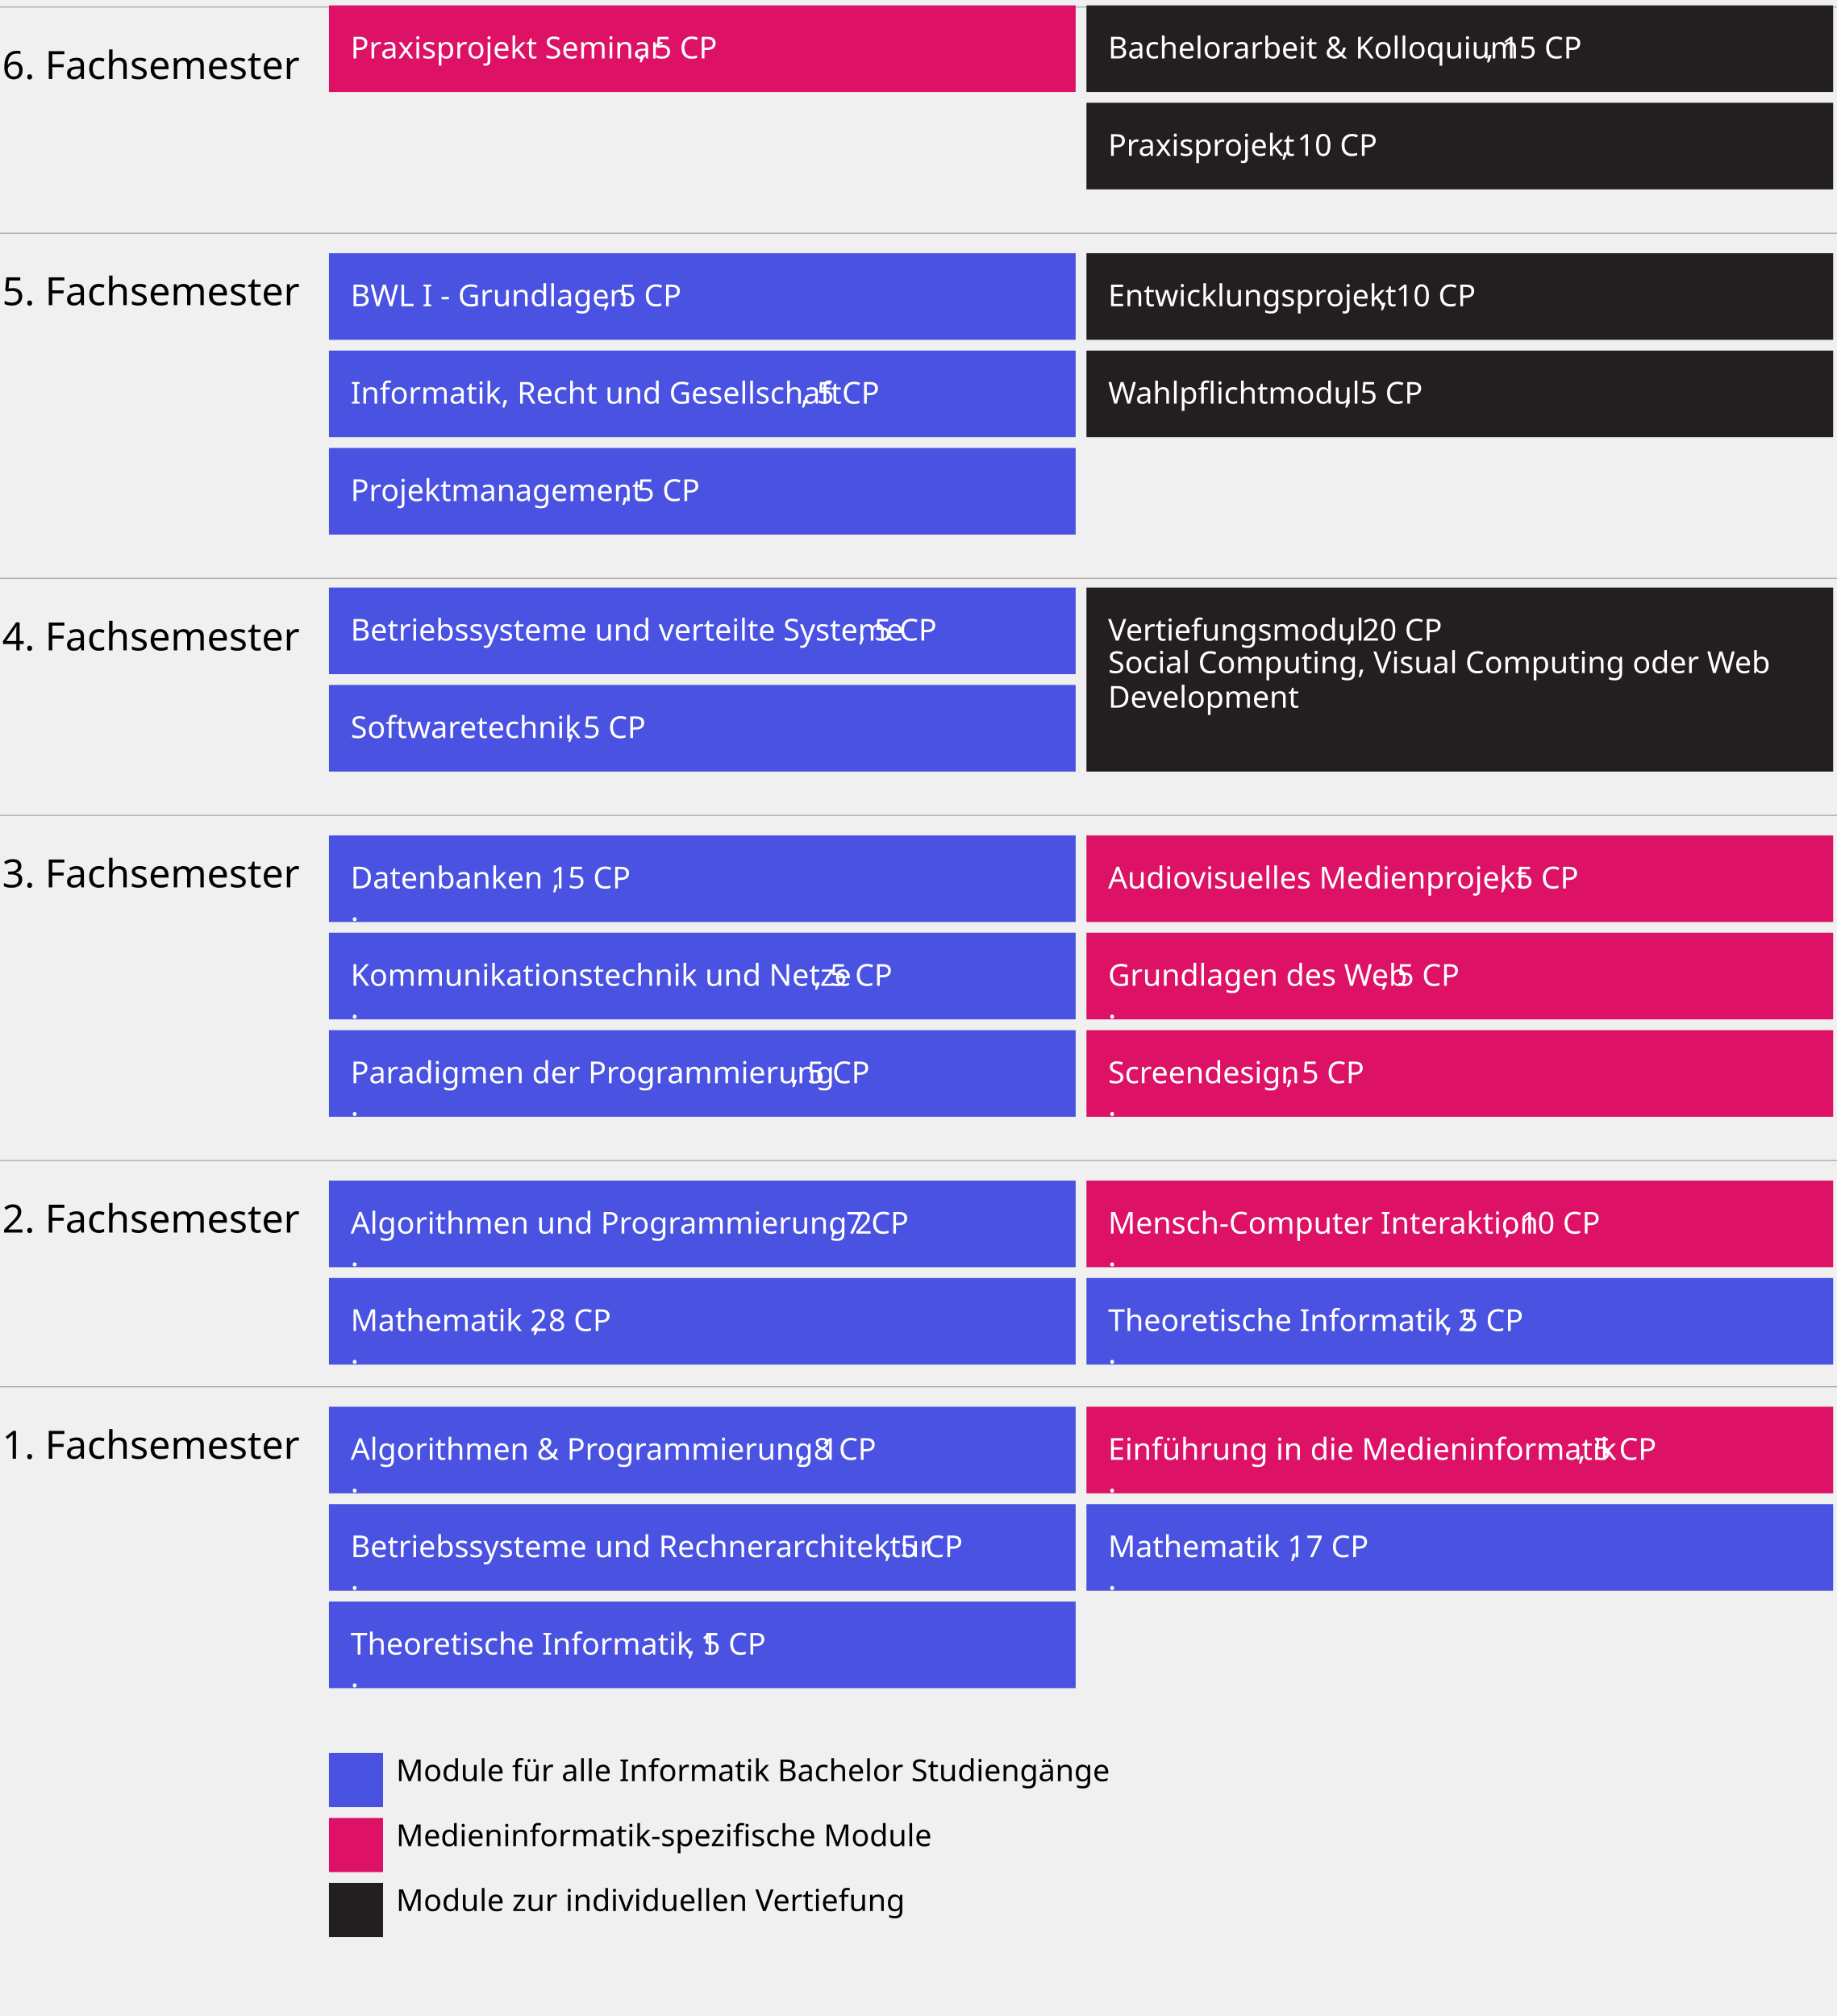
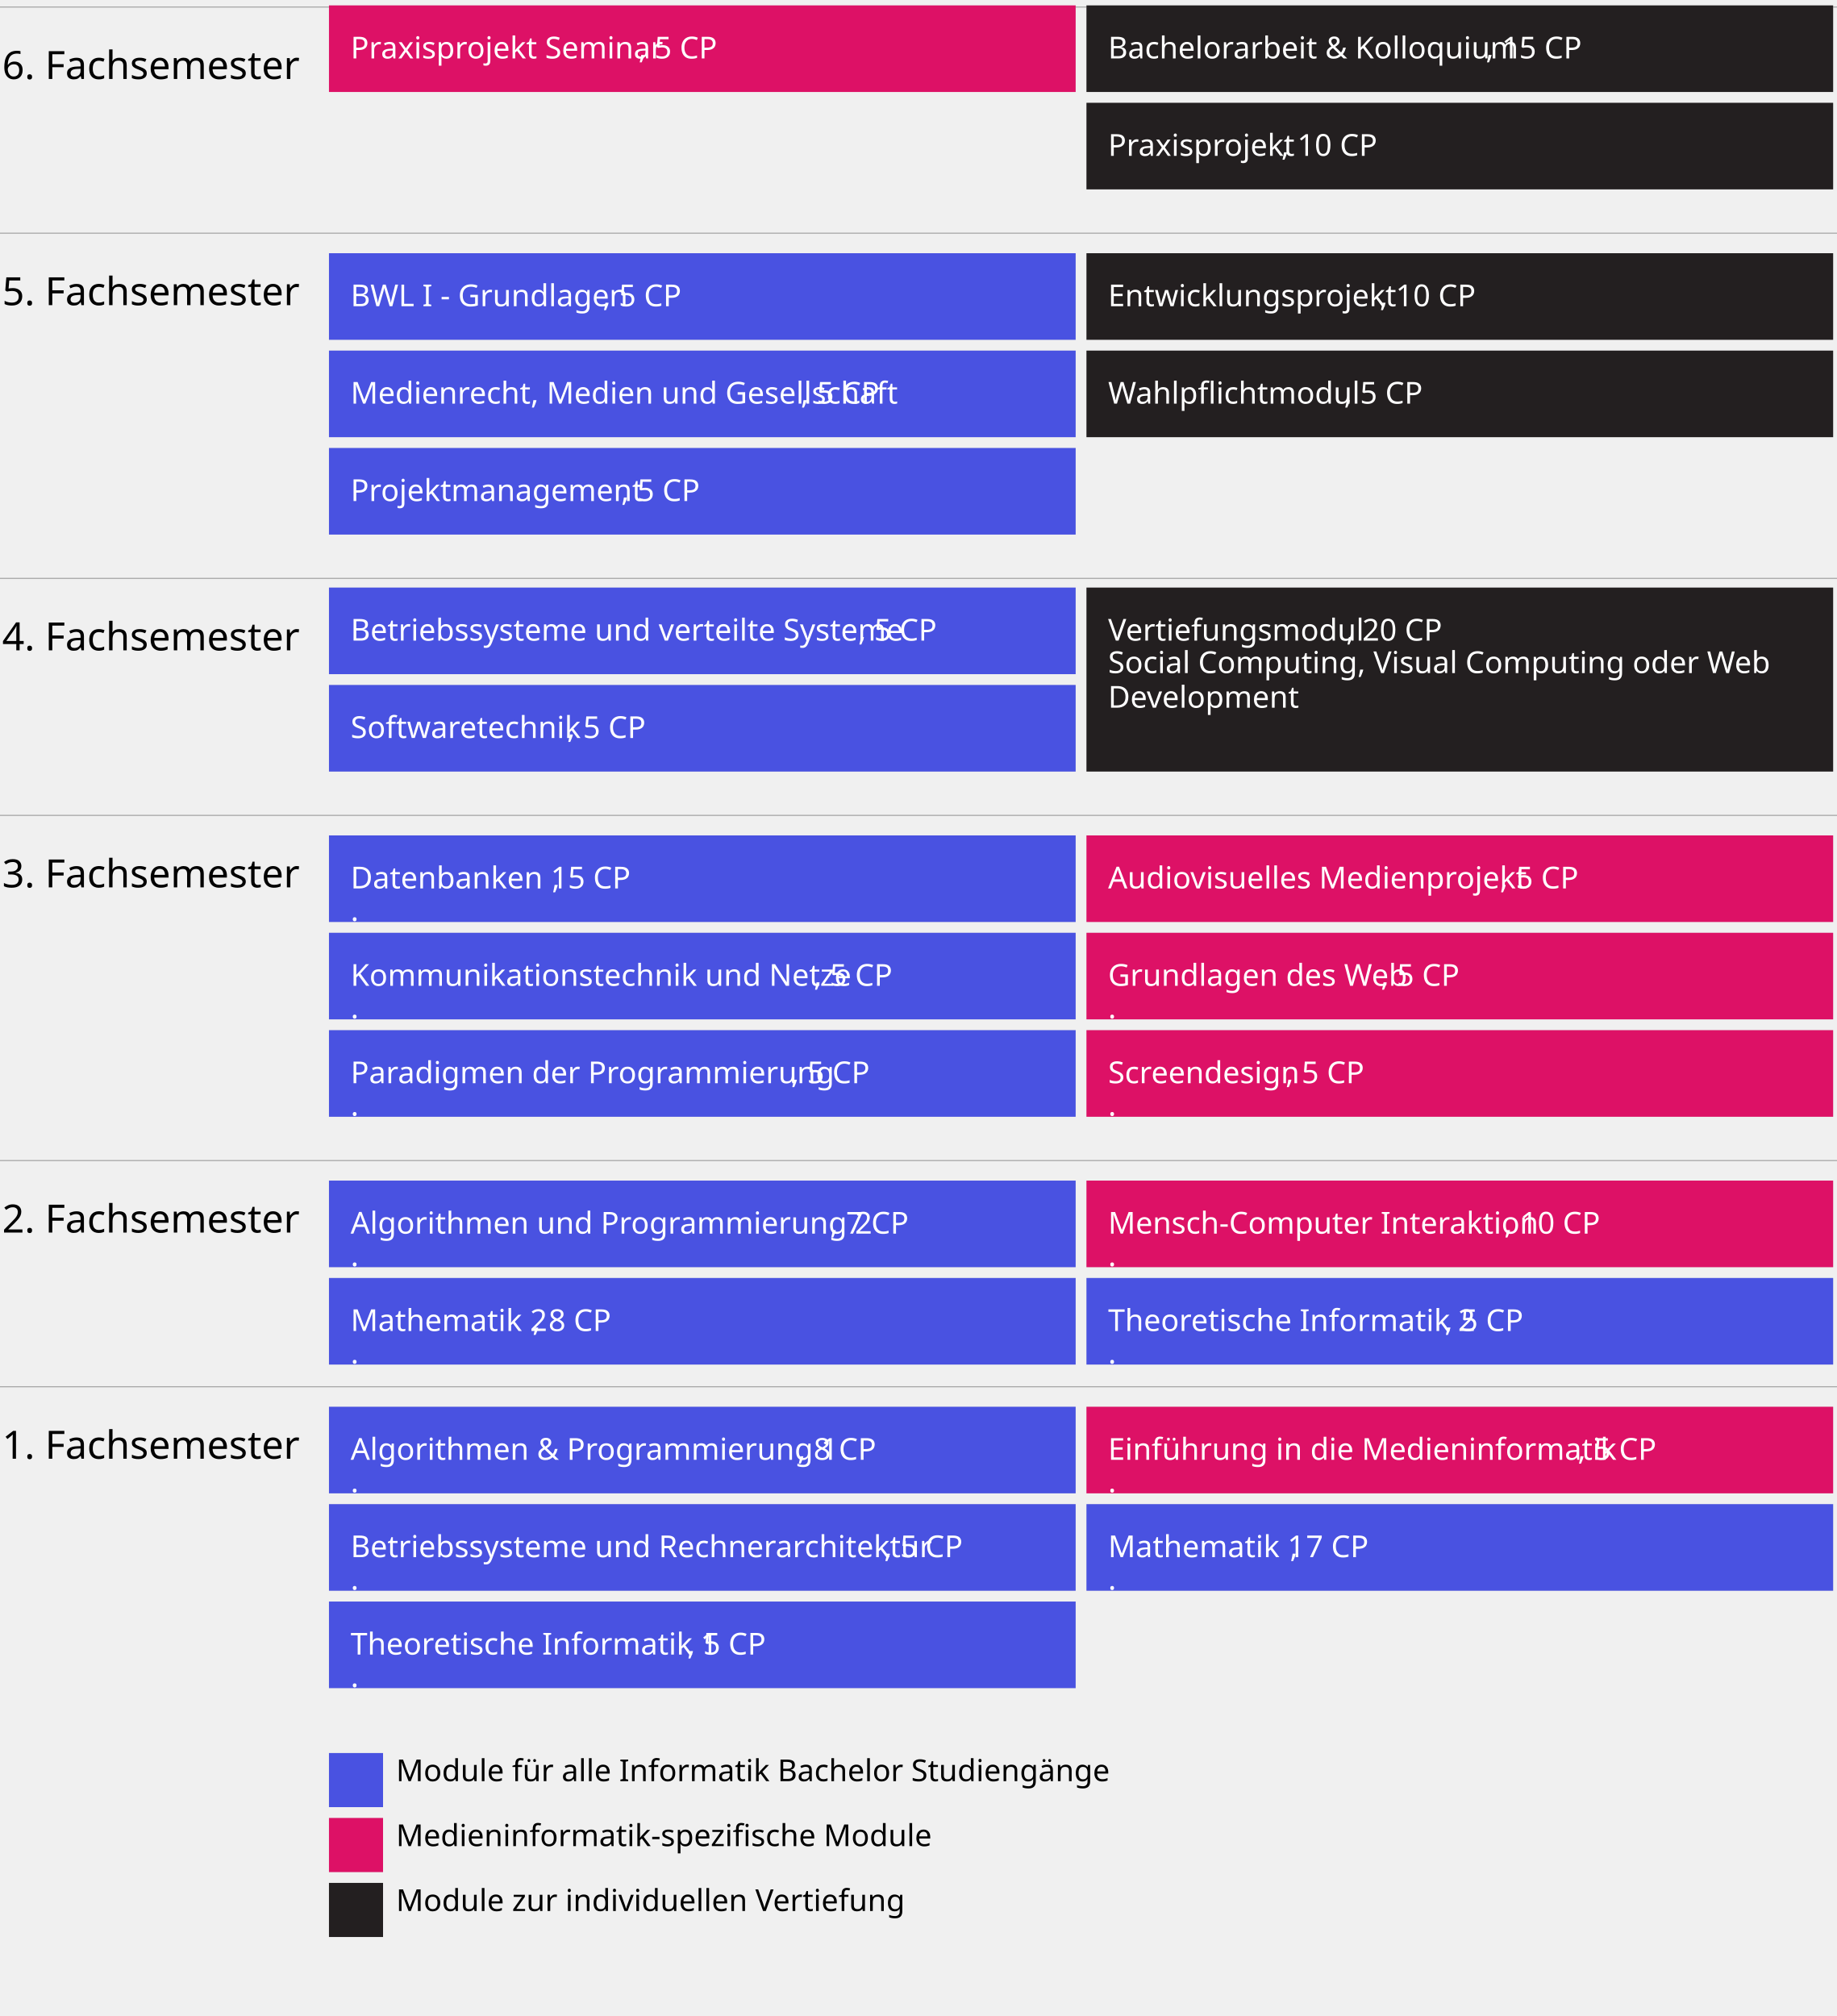
<svg xmlns="http://www.w3.org/2000/svg" xmlns:xlink="http://www.w3.org/1999/xlink" width="1697px" height="1863px" viewBox="0 0 1697 1863" version="1.1">
  <defs>
    <rect id="path-1" x="0" y="0" width="690" height="80" />
    <rect id="path-3" x="0" y="0" width="690" height="80" />
    <rect id="path-5" x="0" y="0" width="690" height="80" />
    <rect id="path-7" x="0" y="0" width="690" height="80" />
    <rect id="path-9" x="0" y="0" width="690" height="80" />
    <rect id="path-11" x="0" y="0" width="690" height="80" />
    <rect id="path-13" x="0" y="0" width="690" height="80" />
    <rect id="path-15" x="0" y="0" width="690" height="80" />
    <rect id="path-17" x="0" y="0" width="690" height="80" />
    <rect id="path-19" x="0" y="0" width="690" height="80" />
    <rect id="path-21" x="0" y="0" width="690" height="80" />
    <rect id="path-23" x="0" y="0" width="690" height="80" />
    <rect id="path-25" x="0" y="0" width="690" height="80" />
    <rect id="path-27" x="0" y="0" width="690" height="80" />
    <rect id="path-29" x="0" y="0" width="690" height="80" />
    <rect id="path-31" x="0" y="0" width="690" height="80" />
    <rect id="path-33" x="0" y="0" width="690" height="80" />
    <rect id="path-35" x="0" y="0" width="690" height="170" />
    <rect id="path-37" x="0" y="0" width="690" height="80" />
    <rect id="path-39" x="0" y="0" width="690" height="80" />
    <rect id="path-41" x="0" y="0" width="690" height="80" />
    <rect id="path-43" x="0" y="0" width="690" height="80" />
    <rect id="path-45" x="0" y="0" width="690" height="80" />
    <rect id="path-47" x="0" y="0" width="690" height="80" />
    <rect id="path-49" x="0" y="0" width="690" height="80" />
    <rect id="path-51" x="0" y="0" width="690" height="80" />
    <polygon id="path-53" points="0 0 50 0 50 50 0 50" />
    <polygon id="path-55" points="0 0 50 0 50 50 0 50" />
    <polygon id="path-57" points="0 0 50 0 50 50 0 50" />
  </defs>
  <g id="studienverlaufsplan-mi-bachelor" stroke="none" stroke-width="1" fill="none" fill-rule="evenodd">
    <g id="Semester" transform="translate(0, 5)">
      <path d="M1824.5,1.5 L0.5,1.5" id="Line" stroke-opacity="0.3" stroke="#000000" stroke-width="1" stroke-linecap="square" />
      <text id="4.-Fachsemester" font-family="MyriadPro-Regular, Myriad Pro" font-size="36" font-weight="normal" fill="#000000">
        <tspan x="2" y="68">6. Fachsemester</tspan>
      </text>
      <text id="Erklärung" font-family="MyriadPro-Regular, Myriad Pro" font-size="24" font-weight="normal" />
    </g>
    <g id="Semester" transform="translate(0, 214)">
      <path d="M1824.5,1.5 L0.5,1.5" id="Line" stroke-opacity="0.3" stroke="#000000" stroke-width="1" stroke-linecap="square" />
      <text id="4.-Fachsemester" font-family="MyriadPro-Regular, Myriad Pro" font-size="36" font-weight="normal" fill="#000000">
        <tspan x="2" y="68">5. Fachsemester</tspan>
      </text>
      <text id="Erklärung" font-family="MyriadPro-Regular, Myriad Pro" font-size="24" font-weight="normal" />
    </g>
    <g id="Semester" transform="translate(0, 533)">
      <path d="M1824.5,1.5 L0.5,1.5" id="Line" stroke-opacity="0.3" stroke="#000000" stroke-width="1" stroke-linecap="square" />
      <text id="4.-Fachsemester" font-family="MyriadPro-Regular, Myriad Pro" font-size="36" font-weight="normal" fill="#000000">
        <tspan x="2" y="68">4. Fachsemester</tspan>
      </text>
      <text id="Erklärung" font-family="MyriadPro-Regular, Myriad Pro" font-size="24" font-weight="normal" />
    </g>
    <g id="Semester" transform="translate(0, 752)">
      <path d="M1824.5,1.5 L0.5,1.5" id="Line" stroke-opacity="0.3" stroke="#000000" stroke-width="1" stroke-linecap="square" />
      <text id="4.-Fachsemester" font-family="MyriadPro-Regular, Myriad Pro" font-size="36" font-weight="normal" fill="#000000">
        <tspan x="2" y="68">3. Fachsemester</tspan>
      </text>
      <text id="Erklärung" font-family="MyriadPro-Regular, Myriad Pro" font-size="24" font-weight="normal" />
    </g>
    <g id="Semester" transform="translate(0, 1071)">
      <path d="M1824.5,1.5 L0.5,1.5" id="Line" stroke-opacity="0.3" stroke="#000000" stroke-width="1" stroke-linecap="square" />
      <text id="4.-Fachsemester" font-family="MyriadPro-Regular, Myriad Pro" font-size="36" font-weight="normal" fill="#000000">
        <tspan x="2" y="68">2. Fachsemester</tspan>
      </text>
      <text id="Erklärung" font-family="MyriadPro-Regular, Myriad Pro" font-size="24" font-weight="normal" />
    </g>
    <g id="Semester" transform="translate(0, 1280)">
      <path d="M1824.5,1.5 L0.5,1.5" id="Line" stroke-opacity="0.3" stroke="#000000" stroke-width="1" stroke-linecap="square" />
      <text id="4.-Fachsemester" font-family="MyriadPro-Regular, Myriad Pro" font-size="36" font-weight="normal" fill="#000000">
        <tspan x="2" y="68">1. Fachsemester</tspan>
      </text>
      <text id="Erklärung" font-family="MyriadPro-Regular, Myriad Pro" font-size="24" font-weight="normal" />
    </g>
    <g id="block/medium" transform="translate(304, 1300)">
      <g id="farben/blau" stroke-width="1" fill-rule="evenodd">
        <mask id="mask-2" fill="white">
          <use xlink:href="#path-1" />
        </mask>
        <use id="Mask" fill="#D8D8D8" xlink:href="#path-1" />
        <g mask="url(#mask-2)" fill="#4952E1" id="Rectangle">
          <g transform="translate(-10, -16)">
            <rect x="0" y="0" width="710" height="112" />
          </g>
        </g>
      </g>
      <g id="Stacked-Group" stroke-width="1" fill-rule="evenodd" transform="translate(20, 28)" fill="#FFFFFF" font-size="28">
        <text id="Master-Thesis" font-family="MyriadPro-Semibold, Myriad Pro" font-weight="500">
          <tspan x="0" y="21">Algorithmen &amp; Programmierung 1</tspan>
        </text>
        <text id="3CP" font-family="MyriadPro-Light, Myriad Pro" font-weight="300">
          <tspan x="413" y="21">, 8 CP</tspan>
        </text>
      </g>
      <text id="." font-family="MyriadPro-Light, Myriad Pro" font-size="28" font-weight="300" line-spacing="32" fill="#FFFFFF">
        <tspan x="20" y="79">.</tspan>
      </text>
    </g>
    <g id="block/medium" transform="translate(304, 1390)">
      <g id="farben/blau" stroke-width="1" fill-rule="evenodd">
        <mask id="mask-4" fill="white">
          <use xlink:href="#path-3" />
        </mask>
        <use id="Mask" fill="#D8D8D8" xlink:href="#path-3" />
        <g mask="url(#mask-4)" fill="#4952E1" id="Rectangle">
          <g transform="translate(-10, -16)">
            <rect x="0" y="0" width="710" height="112" />
          </g>
        </g>
      </g>
      <g id="Stacked-Group" stroke-width="1" fill-rule="evenodd" transform="translate(20, 28)" fill="#FFFFFF" font-size="28">
        <text id="Master-Thesis" font-family="MyriadPro-Semibold, Myriad Pro" font-weight="500">
          <tspan x="0" y="21">Betriebssysteme und Rechnerarchitektur</tspan>
        </text>
        <text id="3CP" font-family="MyriadPro-Light, Myriad Pro" font-weight="300">
          <tspan x="493" y="21">, 5 CP</tspan>
        </text>
      </g>
      <text id="." font-family="MyriadPro-Light, Myriad Pro" font-size="28" font-weight="300" line-spacing="32" fill="#FFFFFF">
        <tspan x="20" y="79">.</tspan>
      </text>
    </g>
    <g id="block/medium" transform="translate(1004, 1390)">
      <g id="farben/blau" stroke-width="1" fill-rule="evenodd">
        <mask id="mask-6" fill="white">
          <use xlink:href="#path-5" />
        </mask>
        <use id="Mask" fill="#D8D8D8" xlink:href="#path-5" />
        <g mask="url(#mask-6)" fill="#4952E1" id="Rectangle">
          <g transform="translate(-10, -16)">
            <rect x="0" y="0" width="710" height="112" />
          </g>
        </g>
      </g>
      <g id="Stacked-Group" stroke-width="1" fill-rule="evenodd" transform="translate(20, 28)" fill="#FFFFFF" font-size="28">
        <text id="Master-Thesis" font-family="MyriadPro-Semibold, Myriad Pro" font-weight="500">
          <tspan x="0" y="21">Mathematik 1</tspan>
        </text>
        <text id="3CP" font-family="MyriadPro-Light, Myriad Pro" font-weight="300">
          <tspan x="168" y="21">, 7 CP</tspan>
        </text>
      </g>
      <text id="." font-family="MyriadPro-Light, Myriad Pro" font-size="28" font-weight="300" line-spacing="32" fill="#FFFFFF">
        <tspan x="20" y="79">.</tspan>
      </text>
    </g>
    <g id="block/medium" transform="translate(1004, 1300)">
      <g id="farben/blau" stroke-width="1" fill-rule="evenodd">
        <mask id="mask-8" fill="white">
          <use xlink:href="#path-7" />
        </mask>
        <use id="Mask" fill="#D8D8D8" xlink:href="#path-7" />
        <g id="farben/pink" mask="url(#mask-8)" fill="#DD1166">
          <g transform="translate(-10, -16)" id="Rectangle-Copy">
            <rect x="0" y="0" width="710" height="112" />
          </g>
        </g>
      </g>
      <g id="Stacked-Group" stroke-width="1" fill-rule="evenodd" transform="translate(20, 28)" fill="#FFFFFF" font-size="28">
        <text id="Master-Thesis" font-family="MyriadPro-Semibold, Myriad Pro" font-weight="500">
          <tspan x="0" y="21">Einführung in die Medieninformatik</tspan>
        </text>
        <text id="3CP" font-family="MyriadPro-Light, Myriad Pro" font-weight="300">
          <tspan x="434" y="21">, 5 CP</tspan>
        </text>
      </g>
      <text id="." font-family="MyriadPro-Light, Myriad Pro" font-size="28" font-weight="300" line-spacing="32" fill="#FFFFFF">
        <tspan x="20" y="79">.</tspan>
      </text>
    </g>
    <g id="block/medium" transform="translate(1004, 1091)">
      <g id="farben/blau" stroke-width="1" fill-rule="evenodd">
        <mask id="mask-10" fill="white">
          <use xlink:href="#path-9" />
        </mask>
        <use id="Mask" fill="#D8D8D8" xlink:href="#path-9" />
        <g id="farben/pink" mask="url(#mask-10)" fill="#DD1166">
          <g transform="translate(-10, -16)" id="Rectangle-Copy">
            <rect x="0" y="0" width="710" height="112" />
          </g>
        </g>
      </g>
      <g id="Stacked-Group" stroke-width="1" fill-rule="evenodd" transform="translate(20, 28)" fill="#FFFFFF" font-size="28">
        <text id="Master-Thesis" font-family="MyriadPro-Semibold, Myriad Pro" font-weight="500">
          <tspan x="0" y="21">Mensch-Computer Interaktion</tspan>
        </text>
        <text id="3CP" font-family="MyriadPro-Light, Myriad Pro" font-weight="300">
          <tspan x="366" y="21">, 10 CP</tspan>
        </text>
      </g>
      <text id="." font-family="MyriadPro-Light, Myriad Pro" font-size="28" font-weight="300" line-spacing="32" fill="#FFFFFF">
        <tspan x="20" y="79">.</tspan>
      </text>
    </g>
    <g id="block/medium" transform="translate(304, 1091)">
      <g id="farben/blau" stroke-width="1" fill-rule="evenodd">
        <mask id="mask-12" fill="white">
          <use xlink:href="#path-11" />
        </mask>
        <use id="Mask" fill="#D8D8D8" xlink:href="#path-11" />
        <g mask="url(#mask-12)" fill="#4952E1" id="Rectangle">
          <g transform="translate(-10, -16)">
            <rect x="0" y="0" width="710" height="112" />
          </g>
        </g>
      </g>
      <g id="Stacked-Group" stroke-width="1" fill-rule="evenodd" transform="translate(20, 28)" fill="#FFFFFF" font-size="28">
        <text id="Master-Thesis" font-family="MyriadPro-Semibold, Myriad Pro" font-weight="500">
          <tspan x="0" y="21">Algorithmen und Programmierung 2</tspan>
        </text>
        <text id="3CP" font-family="MyriadPro-Light, Myriad Pro" font-weight="300">
          <tspan x="443" y="21">, 7 CP</tspan>
        </text>
      </g>
      <text id="." font-family="MyriadPro-Light, Myriad Pro" font-size="28" font-weight="300" line-spacing="32" fill="#FFFFFF">
        <tspan x="20" y="79">.</tspan>
      </text>
    </g>
    <g id="block/medium" transform="translate(1004, 772)">
      <g id="farben/blau" stroke-width="1" fill-rule="evenodd">
        <mask id="mask-14" fill="white">
          <use xlink:href="#path-13" />
        </mask>
        <use id="Mask" fill="#D8D8D8" xlink:href="#path-13" />
        <g id="farben/pink" mask="url(#mask-14)" fill="#DD1166">
          <g transform="translate(-10, -16)" id="Rectangle-Copy">
            <rect x="0" y="0" width="710" height="112" />
          </g>
        </g>
      </g>
      <g id="Stacked-Group" stroke-width="1" fill-rule="evenodd" transform="translate(20, 28)" fill="#FFFFFF" font-size="28">
        <text id="Master-Thesis" font-family="MyriadPro-Semibold, Myriad Pro" font-weight="500">
          <tspan x="0" y="21">Audiovisuelles Medienprojekt</tspan>
        </text>
        <text id="3CP" font-family="MyriadPro-Light, Myriad Pro" font-weight="300">
          <tspan x="362" y="21">, 5 CP</tspan>
        </text>
      </g>
      <text id="." font-family="MyriadPro-Light, Myriad Pro" font-size="28" font-weight="300" line-spacing="32" />
    </g>
    <g id="block/medium" transform="translate(304, 772)">
      <g id="farben/blau" stroke-width="1" fill-rule="evenodd">
        <mask id="mask-16" fill="white">
          <use xlink:href="#path-15" />
        </mask>
        <use id="Mask" fill="#D8D8D8" xlink:href="#path-15" />
        <g mask="url(#mask-16)" fill="#4952E1" id="Rectangle">
          <g transform="translate(-10, -16)">
            <rect x="0" y="0" width="710" height="112" />
          </g>
        </g>
      </g>
      <g id="Stacked-Group" stroke-width="1" fill-rule="evenodd" transform="translate(20, 28)" fill="#FFFFFF" font-size="28">
        <text id="Master-Thesis" font-family="MyriadPro-Semibold, Myriad Pro" font-weight="500">
          <tspan x="0" y="21">Datenbanken 1</tspan>
        </text>
        <text id="3CP" font-family="MyriadPro-Light, Myriad Pro" font-weight="300">
          <tspan x="186" y="21">, 5 CP</tspan>
        </text>
      </g>
      <text id="." font-family="MyriadPro-Light, Myriad Pro" font-size="28" font-weight="300" line-spacing="32" fill="#FFFFFF">
        <tspan x="20" y="79">.</tspan>
      </text>
    </g>
    <g id="block/medium" transform="translate(304, 543)">
      <g id="farben/blau" stroke-width="1" fill-rule="evenodd">
        <mask id="mask-18" fill="white">
          <use xlink:href="#path-17" />
        </mask>
        <use id="Mask" fill="#D8D8D8" xlink:href="#path-17" />
        <g mask="url(#mask-18)" fill="#4952E1" id="Rectangle">
          <g transform="translate(-10, -16)">
            <rect x="0" y="0" width="710" height="112" />
          </g>
        </g>
      </g>
      <g id="Stacked-Group" stroke-width="1" fill-rule="evenodd" transform="translate(20, 28)" fill="#FFFFFF" font-size="28">
        <text id="Master-Thesis" font-family="MyriadPro-Semibold, Myriad Pro" font-weight="500">
          <tspan x="0" y="21">Betriebssysteme und verteilte Systeme</tspan>
        </text>
        <text id="3CP" font-family="MyriadPro-Light, Myriad Pro" font-weight="300">
          <tspan x="469" y="21">, 5 CP</tspan>
        </text>
      </g>
      <text id="." font-family="MyriadPro-Light, Myriad Pro" font-size="28" font-weight="300" line-spacing="32" />
    </g>
    <g id="block/medium" transform="translate(304, 234)">
      <g id="farben/blau" stroke-width="1" fill-rule="evenodd">
        <mask id="mask-20" fill="white">
          <use xlink:href="#path-19" />
        </mask>
        <use id="Mask" fill="#D8D8D8" xlink:href="#path-19" />
        <g mask="url(#mask-20)" fill="#4952E1" id="Rectangle">
          <g transform="translate(-10, -16)">
            <rect x="0" y="0" width="710" height="112" />
          </g>
        </g>
      </g>
      <g id="Stacked-Group" stroke-width="1" fill-rule="evenodd" transform="translate(20, 28)" fill="#FFFFFF" font-size="28">
        <text id="Master-Thesis" font-family="MyriadPro-Semibold, Myriad Pro" font-weight="500">
          <tspan x="0" y="21">BWL I - Grundlagen</tspan>
        </text>
        <text id="3CP" font-family="MyriadPro-Light, Myriad Pro" font-weight="300">
          <tspan x="233" y="21">, 5 CP</tspan>
        </text>
      </g>
      <text id="." font-family="MyriadPro-Light, Myriad Pro" font-size="28" font-weight="300" line-spacing="32" />
    </g>
    <g id="block/medium" transform="translate(1004, 5)">
      <g id="farben/blau" stroke-width="1" fill-rule="evenodd">
        <mask id="mask-22" fill="white">
          <use xlink:href="#path-21" />
        </mask>
        <use id="Mask" fill="#D8D8D8" xlink:href="#path-21" />
        <g id="farben/schwarz" mask="url(#mask-22)" fill="#231F20">
          <g transform="translate(-10, -16)" id="Rectangle-Copy-4">
            <rect x="0" y="0" width="710" height="112" />
          </g>
        </g>
      </g>
      <g id="Stacked-Group" stroke-width="1" fill-rule="evenodd" transform="translate(20, 28)" fill="#FFFFFF" font-size="28">
        <text id="Master-Thesis" font-family="MyriadPro-Semibold, Myriad Pro" font-weight="500">
          <tspan x="0" y="21">Bachelorarbeit &amp; Kolloquium</tspan>
        </text>
        <text id="3CP" font-family="MyriadPro-Light, Myriad Pro" font-weight="300">
          <tspan x="349" y="21">, 15 CP</tspan>
        </text>
      </g>
      <text id="." font-family="MyriadPro-Light, Myriad Pro" font-size="28" font-weight="300" line-spacing="32" />
    </g>
    <g id="block/medium" transform="translate(1004, 95)">
      <g id="farben/blau" stroke-width="1" fill-rule="evenodd">
        <mask id="mask-24" fill="white">
          <use xlink:href="#path-23" />
        </mask>
        <use id="Mask" fill="#D8D8D8" xlink:href="#path-23" />
        <g id="farben/schwarz" mask="url(#mask-24)" fill="#231F20">
          <g transform="translate(-10, -16)" id="Rectangle-Copy-4">
            <rect x="0" y="0" width="710" height="112" />
          </g>
        </g>
      </g>
      <g id="Stacked-Group" stroke-width="1" fill-rule="evenodd" transform="translate(20, 28)" fill="#FFFFFF" font-size="28">
        <text id="Master-Thesis" font-family="MyriadPro-Semibold, Myriad Pro" font-weight="500">
          <tspan x="0" y="21">Praxisprojekt</tspan>
        </text>
        <text id="3CP" font-family="MyriadPro-Light, Myriad Pro" font-weight="300">
          <tspan x="160" y="21">, 10 CP</tspan>
        </text>
      </g>
      <text id="." font-family="MyriadPro-Light, Myriad Pro" font-size="28" font-weight="300" line-spacing="32" />
    </g>
    <g id="block/medium" transform="translate(304, 5)">
      <g id="farben/blau" stroke-width="1" fill-rule="evenodd">
        <mask id="mask-26" fill="white">
          <use xlink:href="#path-25" />
        </mask>
        <use id="Mask" fill="#D8D8D8" xlink:href="#path-25" />
        <g id="farben/pink" mask="url(#mask-26)" fill="#DD1166">
          <g transform="translate(-10, -16)" id="Rectangle-Copy">
            <rect x="0" y="0" width="710" height="112" />
          </g>
        </g>
      </g>
      <g id="Stacked-Group" stroke-width="1" fill-rule="evenodd" transform="translate(20, 28)" fill="#FFFFFF" font-size="28">
        <text id="Master-Thesis" font-family="MyriadPro-Semibold, Myriad Pro" font-weight="500">
          <tspan x="0" y="21">Praxisprojekt Seminar</tspan>
        </text>
        <text id="3CP" font-family="MyriadPro-Light, Myriad Pro" font-weight="300">
          <tspan x="266" y="21">, 5 CP</tspan>
        </text>
      </g>
      <text id="." font-family="MyriadPro-Light, Myriad Pro" font-size="28" font-weight="300" line-spacing="32" />
    </g>
    <g id="block/medium" transform="translate(304, 324)">
      <g id="farben/blau" stroke-width="1" fill-rule="evenodd">
        <mask id="mask-28" fill="white">
          <use xlink:href="#path-27" />
        </mask>
        <use id="Mask" fill="#D8D8D8" xlink:href="#path-27" />
        <g mask="url(#mask-28)" fill="#4952E1" id="Rectangle">
          <g transform="translate(-10, -16)">
            <rect x="0" y="0" width="710" height="112" />
          </g>
        </g>
      </g>
      <g id="Stacked-Group" stroke-width="1" fill-rule="evenodd" transform="translate(20, 28)" fill="#FFFFFF" font-size="28">
        <text id="Master-Thesis" font-family="MyriadPro-Semibold, Myriad Pro" font-weight="500">
-           <tspan x="0" y="21">Informatik, Recht und Gesellschaft</tspan>
+           <tspan x="0" y="21">Medienrecht, Medien und Gesellschaft</tspan>
        </text>
        <text id="3CP" font-family="MyriadPro-Light, Myriad Pro" font-weight="300">
          <tspan x="416" y="21">, 5 CP</tspan>
        </text>
      </g>
      <text id="." font-family="MyriadPro-Light, Myriad Pro" font-size="28" font-weight="300" line-spacing="32" />
    </g>
    <g id="block/medium" transform="translate(304, 414)">
      <g id="farben/blau" stroke-width="1" fill-rule="evenodd">
        <mask id="mask-30" fill="white">
          <use xlink:href="#path-29" />
        </mask>
        <use id="Mask" fill="#D8D8D8" xlink:href="#path-29" />
        <g mask="url(#mask-30)" fill="#4952E1" id="Rectangle">
          <g transform="translate(-10, -16)">
            <rect x="0" y="0" width="710" height="112" />
          </g>
        </g>
      </g>
      <g id="Stacked-Group" stroke-width="1" fill-rule="evenodd" transform="translate(20, 28)" fill="#FFFFFF" font-size="28">
        <text id="Master-Thesis" font-family="MyriadPro-Semibold, Myriad Pro" font-weight="500">
          <tspan x="0" y="21">Projektmanagement</tspan>
        </text>
        <text id="3CP" font-family="MyriadPro-Light, Myriad Pro" font-weight="300">
          <tspan x="250" y="21">, 5 CP</tspan>
        </text>
      </g>
      <text id="." font-family="MyriadPro-Light, Myriad Pro" font-size="28" font-weight="300" line-spacing="32" />
    </g>
    <g id="block/medium" transform="translate(1004, 324)">
      <g id="farben/blau" stroke-width="1" fill-rule="evenodd">
        <mask id="mask-32" fill="white">
          <use xlink:href="#path-31" />
        </mask>
        <use id="Mask" fill="#D8D8D8" xlink:href="#path-31" />
        <g id="farben/schwarz" mask="url(#mask-32)" fill="#231F20">
          <g transform="translate(-10, -16)" id="Rectangle-Copy-4">
            <rect x="0" y="0" width="710" height="112" />
          </g>
        </g>
      </g>
      <g id="Stacked-Group" stroke-width="1" fill-rule="evenodd" transform="translate(20, 28)" fill="#FFFFFF" font-size="28">
        <text id="Master-Thesis" font-family="MyriadPro-Semibold, Myriad Pro" font-weight="500">
          <tspan x="0" y="21">Wahlpflichtmodul</tspan>
        </text>
        <text id="3CP" font-family="MyriadPro-Light, Myriad Pro" font-weight="300">
          <tspan x="218" y="21">, 5 CP</tspan>
        </text>
      </g>
      <text id="." font-family="MyriadPro-Light, Myriad Pro" font-size="28" font-weight="300" line-spacing="32" />
    </g>
    <g id="block/medium" transform="translate(1004, 234)">
      <g id="farben/blau" stroke-width="1" fill-rule="evenodd">
        <mask id="mask-34" fill="white">
          <use xlink:href="#path-33" />
        </mask>
        <use id="Mask" fill="#D8D8D8" xlink:href="#path-33" />
        <g id="farben/schwarz" mask="url(#mask-34)" fill="#231F20">
          <g transform="translate(-10, -16)" id="Rectangle-Copy-4">
            <rect x="0" y="0" width="710" height="112" />
          </g>
        </g>
      </g>
      <g id="Stacked-Group" stroke-width="1" fill-rule="evenodd" transform="translate(20, 28)" fill="#FFFFFF" font-size="28">
        <text id="Master-Thesis" font-family="MyriadPro-Semibold, Myriad Pro" font-weight="500">
          <tspan x="0" y="21">Entwicklungsprojekt</tspan>
        </text>
        <text id="3CP" font-family="MyriadPro-Light, Myriad Pro" font-weight="300">
          <tspan x="251" y="21">, 10 CP</tspan>
        </text>
      </g>
      <text id="." font-family="MyriadPro-Light, Myriad Pro" font-size="28" font-weight="300" line-spacing="32" />
    </g>
    <g id="block/medium" transform="translate(1004, 543)">
      <g id="farben/blau" stroke-width="1" fill-rule="evenodd">
        <mask id="mask-36" fill="white">
          <use xlink:href="#path-35" />
        </mask>
        <use id="Mask" fill="#D8D8D8" xlink:href="#path-35" />
        <g id="farben/schwarz" mask="url(#mask-36)" fill="#231F20">
          <g transform="translate(-10, -34)" id="Rectangle-Copy-4">
            <rect x="0" y="0" width="710" height="238" />
          </g>
        </g>
      </g>
      <g id="Stacked-Group" stroke-width="1" fill-rule="evenodd" transform="translate(20, 28)" fill="#FFFFFF" font-size="28">
        <text id="Master-Thesis" font-family="MyriadPro-Semibold, Myriad Pro" font-weight="500">
          <tspan x="0" y="21">Vertiefungsmodul</tspan>
        </text>
        <text id="3CP" font-family="MyriadPro-Light, Myriad Pro" font-weight="300">
          <tspan x="220" y="21">, 20 CP</tspan>
        </text>
      </g>
      <text id="." font-family="MyriadPro-Light, Myriad Pro" font-size="28" font-weight="300" line-spacing="32" fill="#FFFFFF">
        <tspan x="20" y="79">Social Computing, Visual Computing oder Web </tspan>
        <tspan x="20" y="111">Development</tspan>
      </text>
    </g>
    <g id="block/medium" transform="translate(304, 633)">
      <g id="farben/blau" stroke-width="1" fill-rule="evenodd">
        <mask id="mask-38" fill="white">
          <use xlink:href="#path-37" />
        </mask>
        <use id="Mask" fill="#D8D8D8" xlink:href="#path-37" />
        <g mask="url(#mask-38)" fill="#4952E1" id="Rectangle">
          <g transform="translate(-10, -16)">
            <rect x="0" y="0" width="710" height="112" />
          </g>
        </g>
      </g>
      <g id="Stacked-Group" stroke-width="1" fill-rule="evenodd" transform="translate(20, 28)" fill="#FFFFFF" font-size="28">
        <text id="Master-Thesis" font-family="MyriadPro-Semibold, Myriad Pro" font-weight="500">
          <tspan x="0" y="21">Softwaretechnik</tspan>
        </text>
        <text id="3CP" font-family="MyriadPro-Light, Myriad Pro" font-weight="300">
          <tspan x="200" y="21">, 5 CP</tspan>
        </text>
      </g>
      <text id="." font-family="MyriadPro-Light, Myriad Pro" font-size="28" font-weight="300" line-spacing="32" />
    </g>
    <g id="block/medium" transform="translate(304, 862)">
      <g id="farben/blau" stroke-width="1" fill-rule="evenodd">
        <mask id="mask-40" fill="white">
          <use xlink:href="#path-39" />
        </mask>
        <use id="Mask" fill="#D8D8D8" xlink:href="#path-39" />
        <g mask="url(#mask-40)" fill="#4952E1" id="Rectangle">
          <g transform="translate(-10, -16)">
            <rect x="0" y="0" width="710" height="112" />
          </g>
        </g>
      </g>
      <g id="Stacked-Group" stroke-width="1" fill-rule="evenodd" transform="translate(20, 28)" fill="#FFFFFF" font-size="28">
        <text id="Master-Thesis" font-family="MyriadPro-Semibold, Myriad Pro" font-weight="500">
          <tspan x="0" y="21">Kommunikationstechnik und Netze</tspan>
        </text>
        <text id="3CP" font-family="MyriadPro-Light, Myriad Pro" font-weight="300">
          <tspan x="428" y="21">, 5 CP</tspan>
        </text>
      </g>
      <text id="." font-family="MyriadPro-Light, Myriad Pro" font-size="28" font-weight="300" line-spacing="32" fill="#FFFFFF">
        <tspan x="20" y="79">.</tspan>
      </text>
    </g>
    <g id="block/medium" transform="translate(304, 952)">
      <g id="farben/blau" stroke-width="1" fill-rule="evenodd">
        <mask id="mask-42" fill="white">
          <use xlink:href="#path-41" />
        </mask>
        <use id="Mask" fill="#D8D8D8" xlink:href="#path-41" />
        <g mask="url(#mask-42)" fill="#4952E1" id="Rectangle">
          <g transform="translate(-10, -16)">
            <rect x="0" y="0" width="710" height="112" />
          </g>
        </g>
      </g>
      <g id="Stacked-Group" stroke-width="1" fill-rule="evenodd" transform="translate(20, 28)" fill="#FFFFFF" font-size="28">
        <text id="Master-Thesis" font-family="MyriadPro-Semibold, Myriad Pro" font-weight="500">
          <tspan x="0" y="21">Paradigmen der Programmierung</tspan>
        </text>
        <text id="3CP" font-family="MyriadPro-Light, Myriad Pro" font-weight="300">
          <tspan x="407" y="21">, 5 CP</tspan>
        </text>
      </g>
      <text id="." font-family="MyriadPro-Light, Myriad Pro" font-size="28" font-weight="300" line-spacing="32" fill="#FFFFFF">
        <tspan x="20" y="79">.</tspan>
      </text>
    </g>
    <g id="block/medium" transform="translate(1004, 952)">
      <g id="farben/blau" stroke-width="1" fill-rule="evenodd">
        <mask id="mask-44" fill="white">
          <use xlink:href="#path-43" />
        </mask>
        <use id="Mask" fill="#D8D8D8" xlink:href="#path-43" />
        <g id="farben/pink" mask="url(#mask-44)" fill="#DD1166">
          <g transform="translate(-10, -16)" id="Rectangle-Copy">
            <rect x="0" y="0" width="710" height="112" />
          </g>
        </g>
      </g>
      <g id="Stacked-Group" stroke-width="1" fill-rule="evenodd" transform="translate(20, 28)" fill="#FFFFFF" font-size="28">
        <text id="Master-Thesis" font-family="MyriadPro-Semibold, Myriad Pro" font-weight="500">
          <tspan x="0" y="21">Screendesign</tspan>
        </text>
        <text id="3CP" font-family="MyriadPro-Light, Myriad Pro" font-weight="300">
          <tspan x="164" y="21">, 5 CP</tspan>
        </text>
      </g>
      <text id="." font-family="MyriadPro-Light, Myriad Pro" font-size="28" font-weight="300" line-spacing="32" fill="#FFFFFF">
        <tspan x="20" y="79">.</tspan>
      </text>
    </g>
    <g id="block/medium" transform="translate(1004, 862)">
      <g id="farben/blau" stroke-width="1" fill-rule="evenodd">
        <mask id="mask-46" fill="white">
          <use xlink:href="#path-45" />
        </mask>
        <use id="Mask" fill="#D8D8D8" xlink:href="#path-45" />
        <g id="farben/pink" mask="url(#mask-46)" fill="#DD1166">
          <g transform="translate(-10, -16)" id="Rectangle-Copy">
            <rect x="0" y="0" width="710" height="112" />
          </g>
        </g>
      </g>
      <g id="Stacked-Group" stroke-width="1" fill-rule="evenodd" transform="translate(20, 28)" fill="#FFFFFF" font-size="28">
        <text id="Master-Thesis" font-family="MyriadPro-Semibold, Myriad Pro" font-weight="500">
          <tspan x="0" y="21">Grundlagen des Web</tspan>
        </text>
        <text id="3CP" font-family="MyriadPro-Light, Myriad Pro" font-weight="300">
          <tspan x="252" y="21">, 5 CP</tspan>
        </text>
      </g>
      <text id="." font-family="MyriadPro-Light, Myriad Pro" font-size="28" font-weight="300" line-spacing="32" fill="#FFFFFF">
        <tspan x="20" y="79">.</tspan>
      </text>
    </g>
    <g id="block/medium" transform="translate(304, 1181)">
      <g id="farben/blau" stroke-width="1" fill-rule="evenodd">
        <mask id="mask-48" fill="white">
          <use xlink:href="#path-47" />
        </mask>
        <use id="Mask" fill="#D8D8D8" xlink:href="#path-47" />
        <g mask="url(#mask-48)" fill="#4952E1" id="Rectangle">
          <g transform="translate(-10, -16)">
            <rect x="0" y="0" width="710" height="112" />
          </g>
        </g>
      </g>
      <g id="Stacked-Group" stroke-width="1" fill-rule="evenodd" transform="translate(20, 28)" fill="#FFFFFF" font-size="28">
        <text id="Master-Thesis" font-family="MyriadPro-Semibold, Myriad Pro" font-weight="500">
          <tspan x="0" y="21">Mathematik 2</tspan>
        </text>
        <text id="3CP" font-family="MyriadPro-Light, Myriad Pro" font-weight="300">
          <tspan x="168" y="21">, 8 CP</tspan>
        </text>
      </g>
      <text id="." font-family="MyriadPro-Light, Myriad Pro" font-size="28" font-weight="300" line-spacing="32" fill="#FFFFFF">
        <tspan x="20" y="79">.</tspan>
      </text>
    </g>
    <g id="block/medium" transform="translate(1004, 1181)">
      <g id="farben/blau" stroke-width="1" fill-rule="evenodd">
        <mask id="mask-50" fill="white">
          <use xlink:href="#path-49" />
        </mask>
        <use id="Mask" fill="#D8D8D8" xlink:href="#path-49" />
        <g mask="url(#mask-50)" fill="#4952E1" id="Rectangle">
          <g transform="translate(-10, -16)">
            <rect x="0" y="0" width="710" height="112" />
          </g>
        </g>
      </g>
      <g id="Stacked-Group" stroke-width="1" fill-rule="evenodd" transform="translate(20, 28)" fill="#FFFFFF" font-size="28">
        <text id="Master-Thesis" font-family="MyriadPro-Semibold, Myriad Pro" font-weight="500">
          <tspan x="0" y="21">Theoretische Informatik 2</tspan>
        </text>
        <text id="3CP" font-family="MyriadPro-Light, Myriad Pro" font-weight="300">
          <tspan x="311" y="21">, 5 CP</tspan>
        </text>
      </g>
      <text id="." font-family="MyriadPro-Light, Myriad Pro" font-size="28" font-weight="300" line-spacing="32" fill="#FFFFFF">
        <tspan x="20" y="79">.</tspan>
      </text>
    </g>
    <g id="block/medium" transform="translate(304, 1480)">
      <g id="farben/blau" stroke-width="1" fill-rule="evenodd">
        <mask id="mask-52" fill="white">
          <use xlink:href="#path-51" />
        </mask>
        <use id="Mask" fill="#D8D8D8" xlink:href="#path-51" />
        <g mask="url(#mask-52)" fill="#4952E1" id="Rectangle">
          <g transform="translate(-10, -16)">
            <rect x="0" y="0" width="710" height="112" />
          </g>
        </g>
      </g>
      <g id="Stacked-Group" stroke-width="1" fill-rule="evenodd" transform="translate(20, 28)" fill="#FFFFFF" font-size="28">
        <text id="Master-Thesis" font-family="MyriadPro-Semibold, Myriad Pro" font-weight="500">
          <tspan x="0" y="21">Theoretische Informatik 1</tspan>
        </text>
        <text id="3CP" font-family="MyriadPro-Light, Myriad Pro" font-weight="300">
          <tspan x="311" y="21">, 5 CP</tspan>
        </text>
      </g>
      <text id="." font-family="MyriadPro-Light, Myriad Pro" font-size="28" font-weight="300" line-spacing="32" fill="#FFFFFF">
        <tspan x="20" y="79">.</tspan>
      </text>
    </g>
    <g id="legende" transform="translate(304, 1620)">
      <g id="farben/blau" stroke-width="1" fill-rule="evenodd">
        <mask id="mask-54" fill="white">
          <use xlink:href="#path-53" />
        </mask>
        <use id="Mask" fill="#D8D8D8" xlink:href="#path-53" />
        <g mask="url(#mask-54)" fill="#4952E1" id="Rectangle">
          <g transform="translate(-1, -10.52632)">
            <rect x="0" y="0" width="51" height="70" />
          </g>
        </g>
      </g>
      <text id="Beschreibung" font-family="MyriadPro-Regular, Myriad Pro" font-size="28" font-weight="normal" line-spacing="32" fill="#000000">
        <tspan x="62" y="26">Module für alle Informatik Bachelor Studiengänge</tspan>
      </text>
    </g>
    <g id="legende" transform="translate(304, 1680)">
      <g id="farben/blau" stroke-width="1" fill-rule="evenodd">
        <mask id="mask-56" fill="white">
          <use xlink:href="#path-55" />
        </mask>
        <use id="Mask" fill="#D8D8D8" xlink:href="#path-55" />
        <g id="farben/pink" mask="url(#mask-56)" fill="#DD1166">
          <g transform="translate(-1, -10.52632)" id="Rectangle-Copy">
            <rect x="0" y="0" width="51" height="70" />
          </g>
        </g>
      </g>
      <text id="Beschreibung" font-family="MyriadPro-Regular, Myriad Pro" font-size="28" font-weight="normal" line-spacing="32" fill="#000000">
        <tspan x="62" y="26">Medieninformatik-spezifische Module</tspan>
      </text>
    </g>
    <g id="legende" transform="translate(304, 1740)">
      <g id="farben/blau" stroke-width="1" fill-rule="evenodd">
        <mask id="mask-58" fill="white">
          <use xlink:href="#path-57" />
        </mask>
        <use id="Mask" fill="#D8D8D8" xlink:href="#path-57" />
        <g id="farben/schwarz" mask="url(#mask-58)" fill="#231F20">
          <g transform="translate(-1, -10.52632)" id="Rectangle-Copy-4">
            <rect x="0" y="0" width="51" height="70" />
          </g>
        </g>
      </g>
      <text id="Beschreibung" font-family="MyriadPro-Regular, Myriad Pro" font-size="28" font-weight="normal" line-spacing="32" fill="#000000">
        <tspan x="62" y="26">Module zur individuellen Vertiefung</tspan>
      </text>
    </g>
  </g>
</svg>
